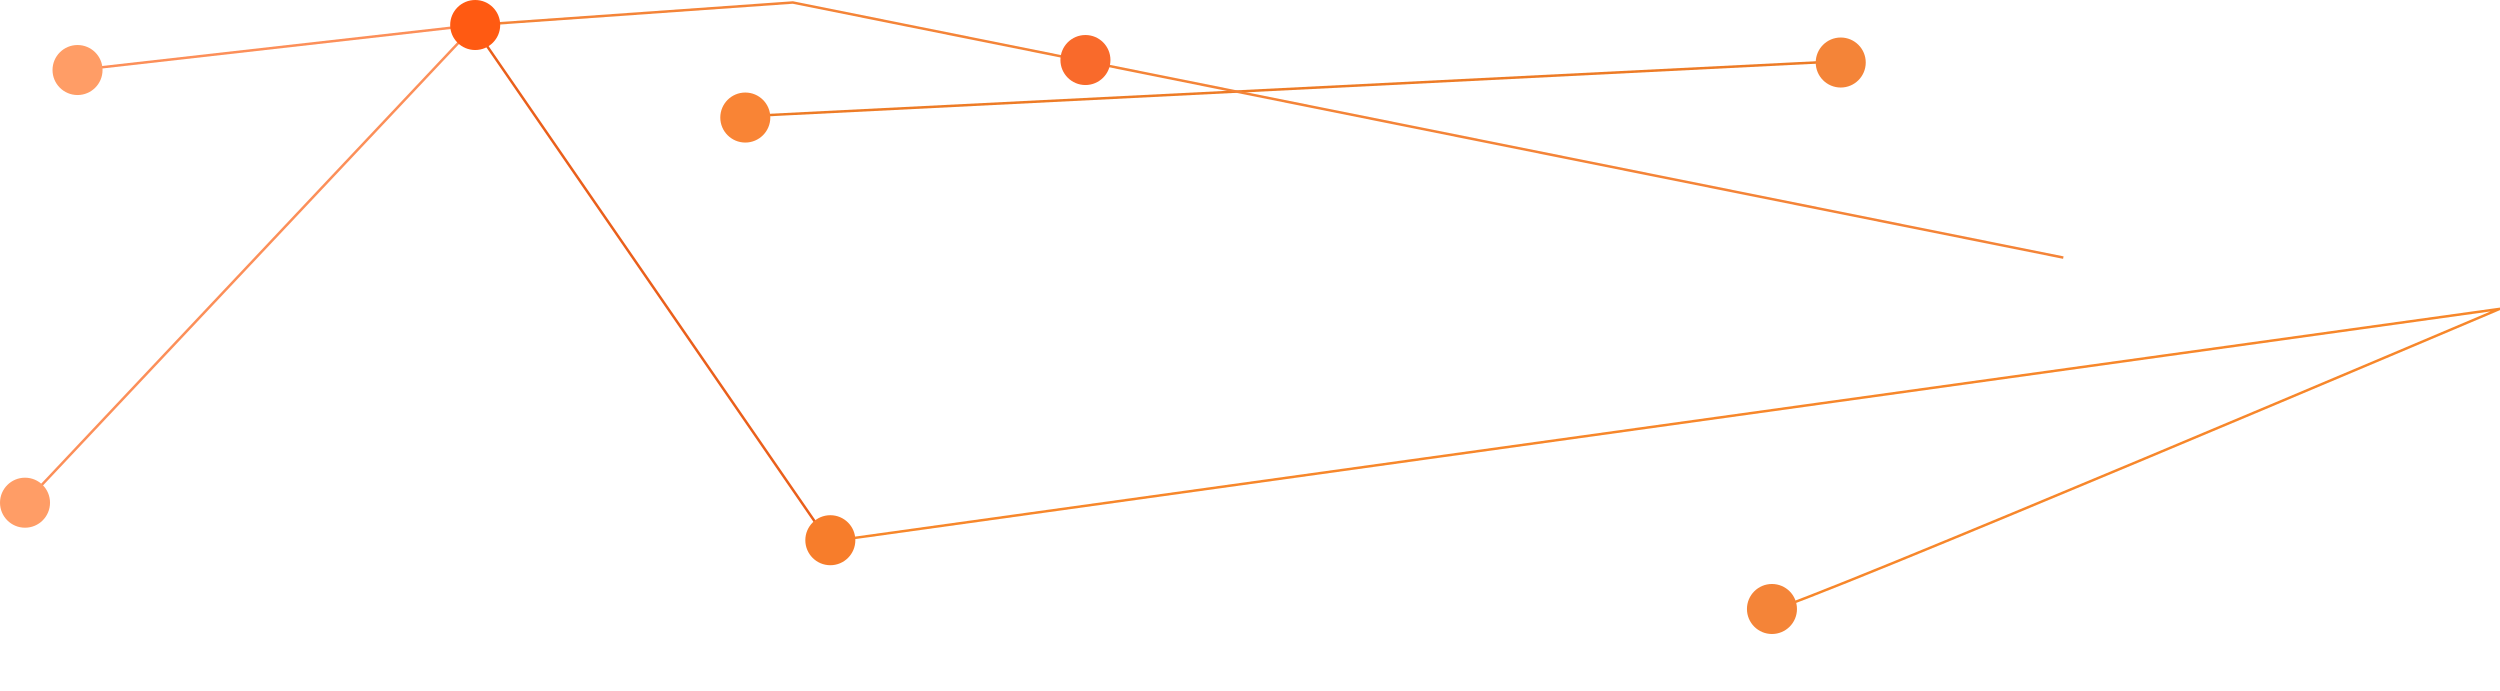
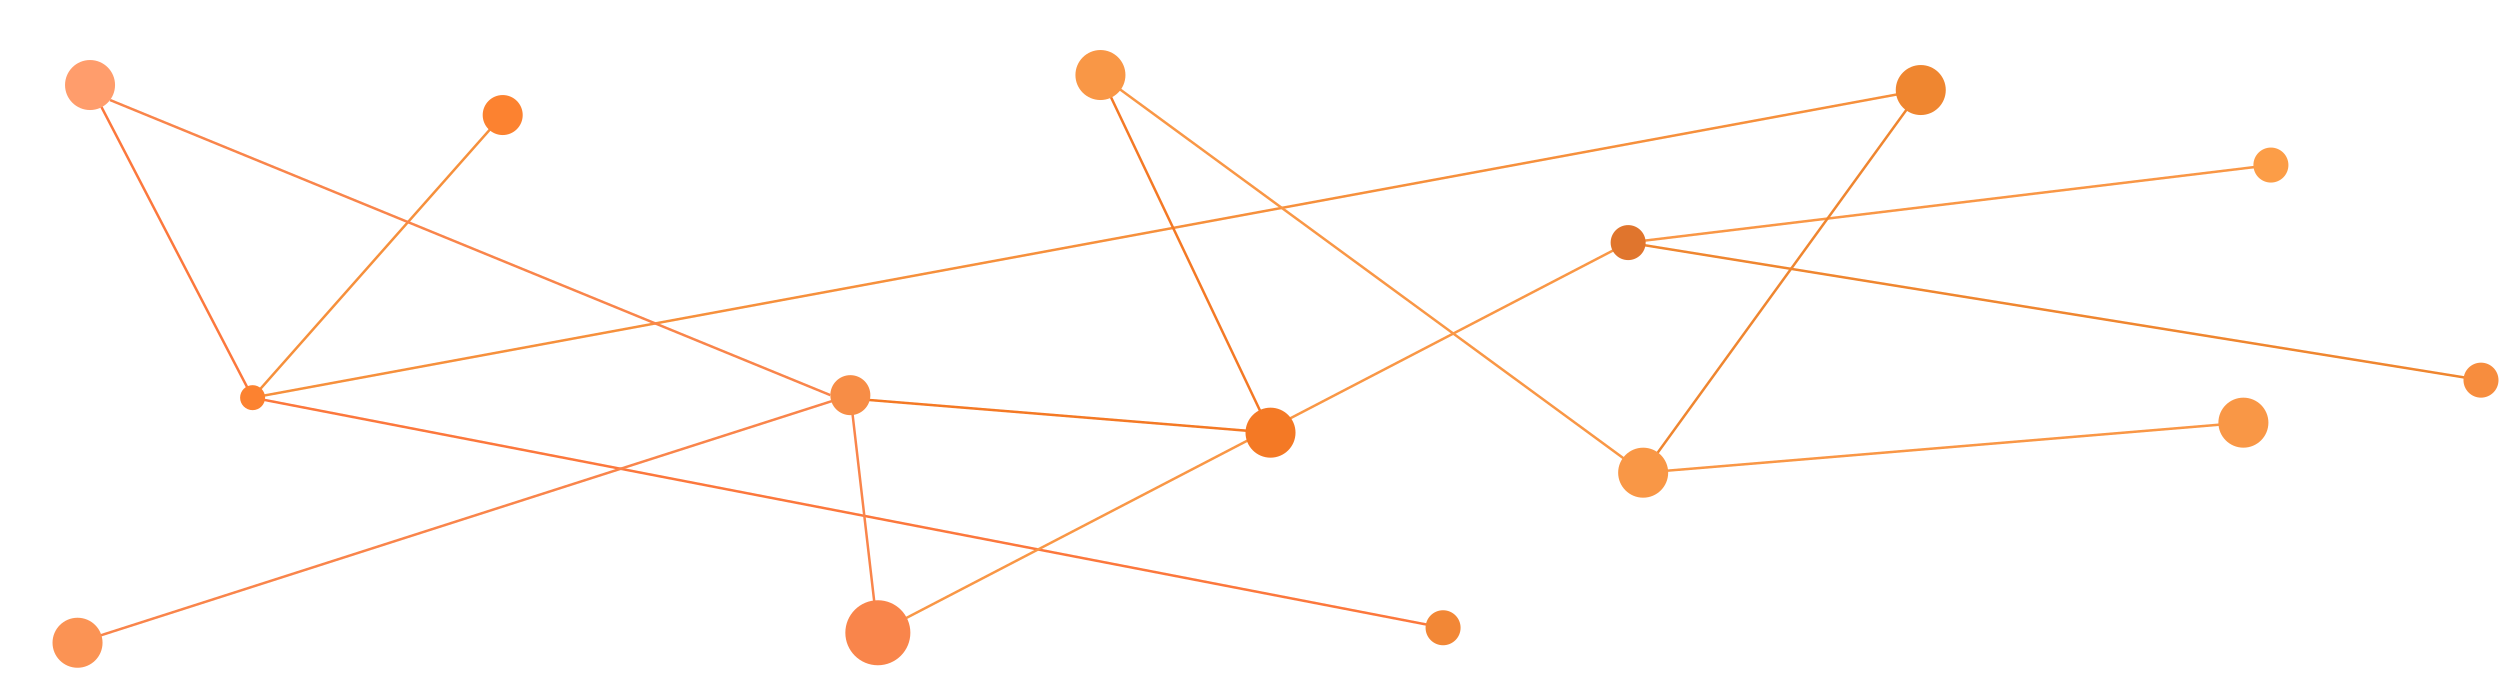
<svg xmlns="http://www.w3.org/2000/svg" version="1.1" id="Capa_1" x="0px" y="0px" viewBox="0 0 999.6 276" style="enable-background:new 0 0 999.6 276;" xml:space="preserve">
  <style type="text/css">
- 	.st0{fill:none;stroke:#FC8F59;stroke-miterlimit:10;}
- 	.st1{fill:none;stroke:#ED7B26;stroke-miterlimit:10;}
- 	.st2{fill:none;stroke:#EA5F1B;stroke-miterlimit:10;}
- 	.st3{fill:#F96A2B;}
- 	.st4{fill:none;stroke:#F7872B;stroke-miterlimit:10;}
- 	.st5{fill:#FF9D66;}
- 	.st6{fill:#F77D2B;}
- 	.st7{fill:#F98435;}
- 	.st8{fill:#F48438;}
- 	.st9{fill:none;stroke:#F48438;stroke-miterlimit:10;}
- 	.st10{fill:#FF5A12;}
+ 	.st0{fill:none;stroke:#FC783D;stroke-miterlimit:10;}
+ 	.st1{fill:none;stroke:#F6903C;stroke-miterlimit:10;}
+ 	.st2{fill:none;stroke:#F47925;stroke-miterlimit:10;}
+ 	.st3{fill:none;stroke:#F99746;stroke-miterlimit:10;}
+ 	.st4{fill:none;stroke:#EF8630;stroke-miterlimit:10;}
+ 	.st5{fill:#EF8630;}
+ 	.st6{fill:none;stroke:#F9854B;stroke-miterlimit:10;}
+ 	.st7{fill:#F9893D;}
+ 	.st8{fill:#F78D46;}
+ 	.st9{fill:#F99746;}
+ 	.st10{fill:#F9854B;}
+ 	.st11{fill:#F47925;}
+ 	.st12{fill:#F78D3E;}
+ 	.st13{fill:#FC9D47;}
+ 	.st14{fill:#E0752D;}
+ 	.st15{fill:#F28736;}
+ 	.st16{fill:#FC8230;}
+ 	.st17{fill:#FB9354;}
+ 	.st18{fill:#FF9D6C;}
</style>
-   <polyline class="st0" points="10,201 190,10 31,28 " />
-   <line class="st1" x1="735.5" y1="24.5" x2="297.5" y2="46.5" />
-   <line class="st2" x1="191" y1="13" x2="333" y2="219" />
-   <line class="st3" x1="7" y1="202" x2="433.5" y2="24.5" />
-   <path class="st4" d="M708,244c10-1,291.5-120.5,291.5-120.5l-668,93" />
-   <circle class="st5" cx="10" cy="201" r="10" />
-   <circle class="st6" cx="332" cy="216" r="10" />
-   <circle class="st7" cx="298" cy="47" r="10" />
-   <circle class="st8" cx="708.5" cy="243.5" r="10" />
-   <circle class="st8" cx="736" cy="25" r="10" />
-   <circle class="st5" cx="31" cy="28" r="10" />
-   <polyline class="st9" points="190,10 317,1 825,103 " />
-   <circle class="st10" cx="190" cy="10" r="10" />
-   <circle class="st3" cx="434" cy="24" r="10" />
+   <polyline class="st0" points="36,34 101,159 577,251 " />
+   <polyline class="st1" points="201,46 101,159 768,36 " />
+   <polyline class="st2" points="440,30 508,173 336,159 " />
+   <polyline class="st3" points="440,30 657,189 897,169 " />
+   <polyline class="st3" points="351,253 651,97 908,66 " />
+   <line class="st4" x1="768" y1="36" x2="657" y2="189" />
+   <line class="st4" x1="992" y1="152" x2="651" y2="97" />
+   <line class="st5" x1="647" y1="100" x2="582" y2="247" />
+   <line class="st6" x1="44" y1="40" x2="332" y2="158" />
+   <line class="st7" x1="345" y1="152" x2="432" y2="35" />
+   <polyline class="st6" points="31,257 340,158 351,253 " />
+   <circle class="st8" cx="340" cy="158" r="8" />
+   <circle class="st9" cx="657" cy="189" r="10" />
+   <circle class="st5" cx="768" cy="36" r="10" />
+   <circle class="st9" cx="897" cy="169" r="10" />
+   <circle class="st10" cx="351" cy="253" r="13" />
+   <circle class="st9" cx="440" cy="30" r="10" />
+   <circle class="st11" cx="508" cy="173" r="10" />
+   <circle class="st12" cx="992" cy="152" r="7" />
+   <circle class="st13" cx="908" cy="66" r="7" />
+   <circle class="st14" cx="651" cy="97" r="7" />
+   <circle class="st15" cx="577" cy="251" r="7" />
+   <circle class="st16" cx="101" cy="159" r="5" />
+   <circle class="st16" cx="201" cy="46" r="8" />
+   <circle class="st17" cx="31" cy="257" r="10" />
+   <circle class="st18" cx="36" cy="34" r="10" />
</svg>
